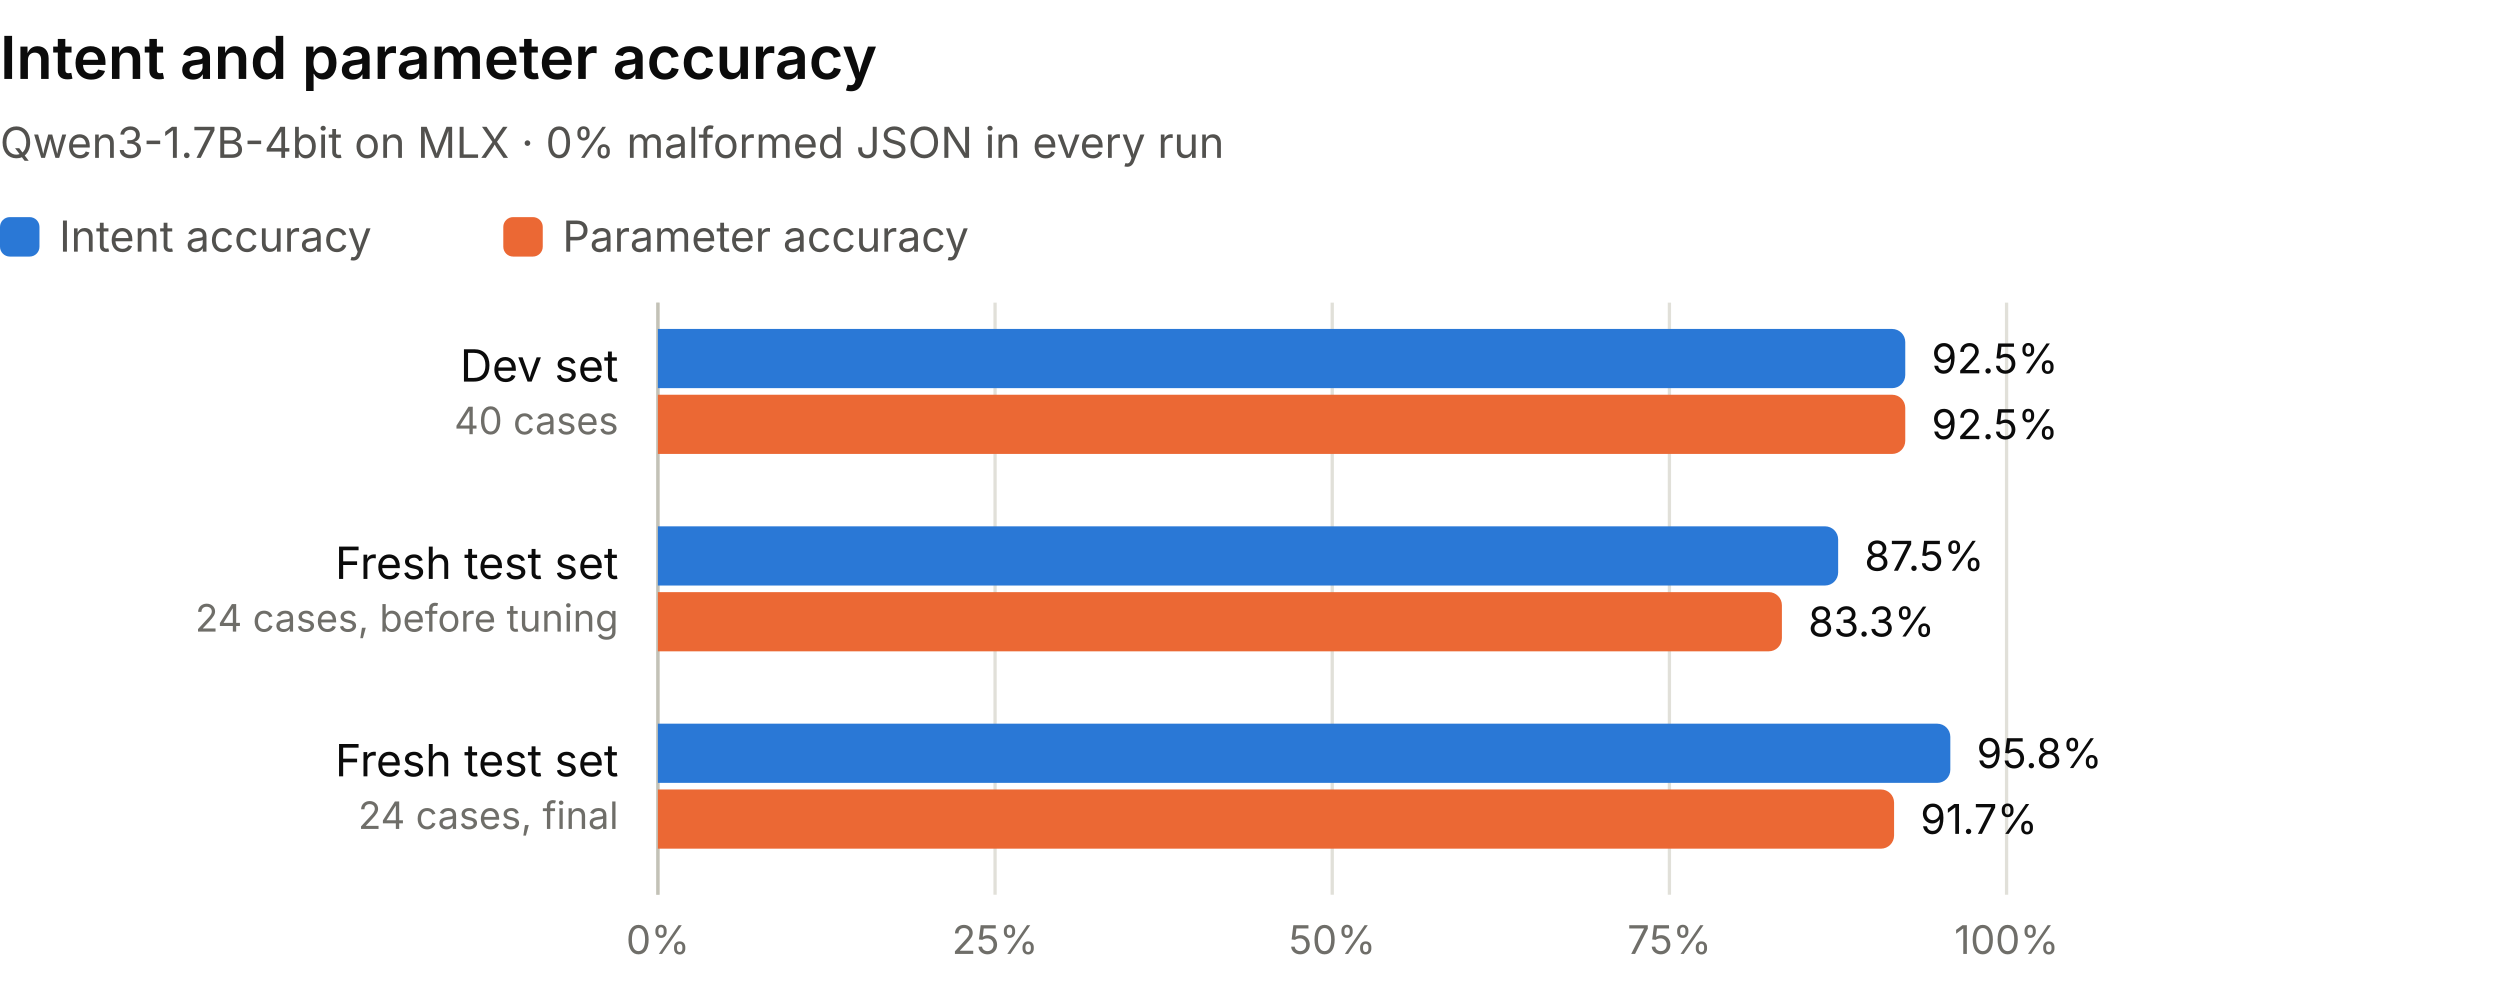
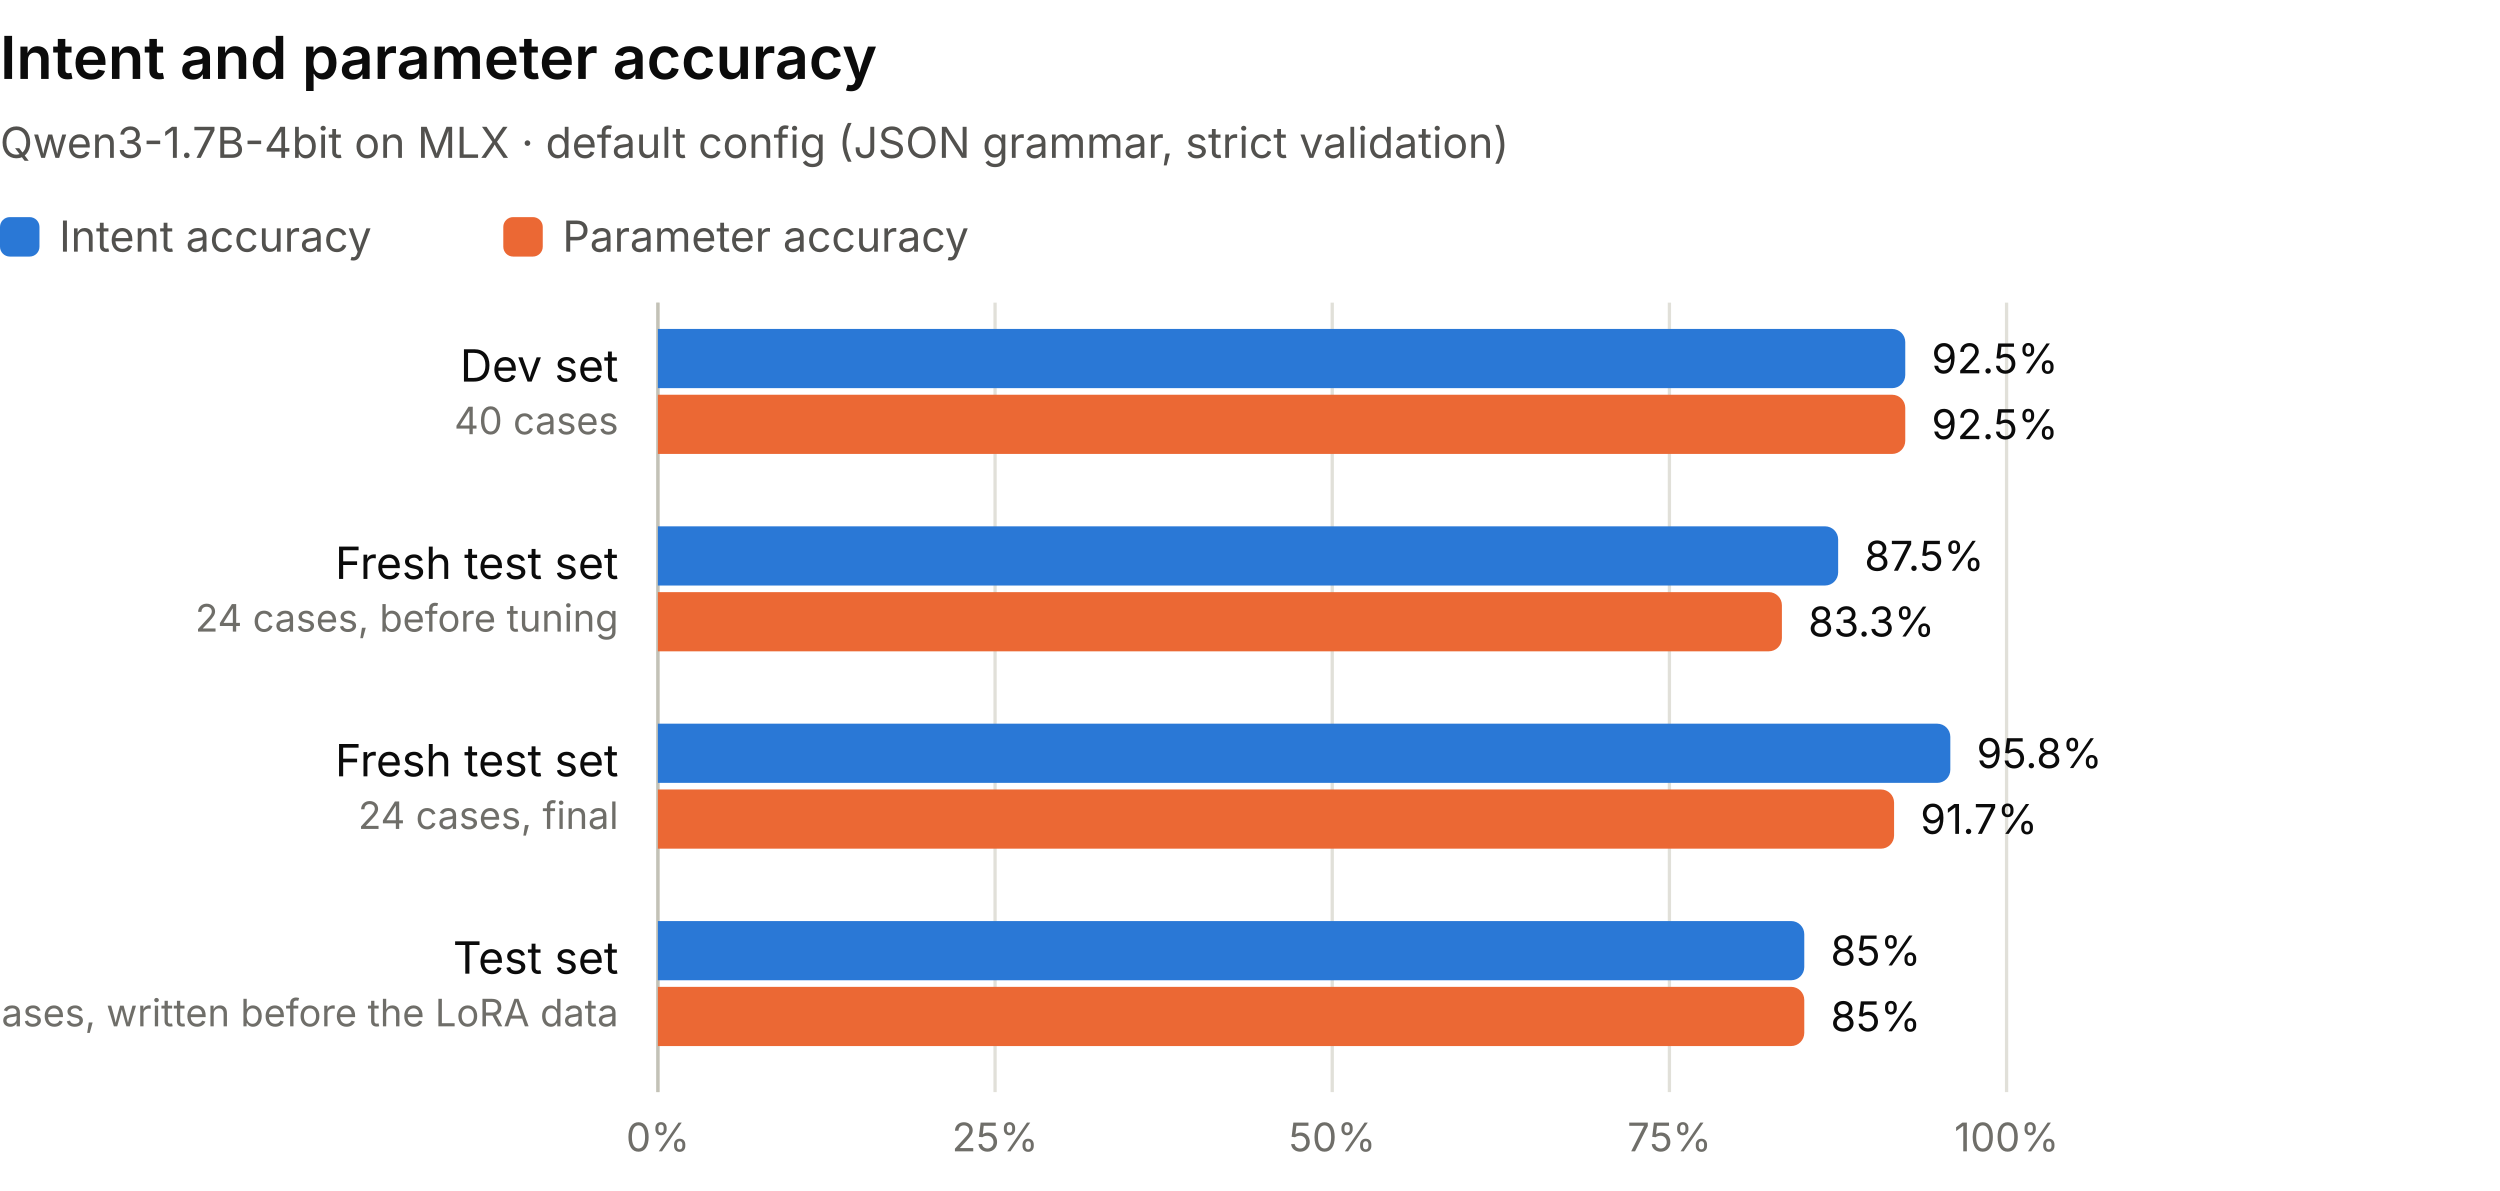
- <svg xmlns="http://www.w3.org/2000/svg" width="760" height="302" viewBox="0 0 760 302" role="img" font-family="-apple-system, BlinkMacSystemFont, 'Segoe UI', Inter, Helvetica, Arial, sans-serif">
+ <svg xmlns="http://www.w3.org/2000/svg" width="760" height="362" viewBox="0 0 760 362" role="img" font-family="-apple-system, BlinkMacSystemFont, 'Segoe UI', Inter, Helvetica, Arial, sans-serif">
  <text x="0" y="24" font-size="18" font-weight="600" fill="#0b0b0b">Intent and parameter accuracy</text>
-   <text x="0" y="48" font-size="13" fill="#52514e">Qwen3-1.7B-4bit on MLX · 0% malformed JSON in every run</text>
+   <text x="0" y="48" font-size="13" fill="#52514e">Qwen3-1.7B-4bit on MLX · default config (JSON grammar, strict validation)</text>
  <rect x="0" y="66" width="12" height="12" rx="3" fill="#2a78d6" />
  <text x="18" y="76.5" font-size="13" fill="#52514e">Intent accuracy</text>
  <rect x="153" y="66" width="12" height="12" rx="3" fill="#eb6834" />
  <text x="171" y="76.5" font-size="13" fill="#52514e">Parameter accuracy</text>
-   <line x1="200.0" y1="92" x2="200.0" y2="272" stroke="#e1e0d9" stroke-width="1" />
-   <text x="200.0" y="290" font-size="12" fill="#6f6e69" text-anchor="middle" style="font-variant-numeric: tabular-nums">0%</text>
-   <line x1="302.5" y1="92" x2="302.5" y2="272" stroke="#e1e0d9" stroke-width="1" />
-   <text x="302.5" y="290" font-size="12" fill="#6f6e69" text-anchor="middle" style="font-variant-numeric: tabular-nums">25%</text>
-   <line x1="405.0" y1="92" x2="405.0" y2="272" stroke="#e1e0d9" stroke-width="1" />
-   <text x="405.0" y="290" font-size="12" fill="#6f6e69" text-anchor="middle" style="font-variant-numeric: tabular-nums">50%</text>
-   <line x1="507.5" y1="92" x2="507.5" y2="272" stroke="#e1e0d9" stroke-width="1" />
-   <text x="507.5" y="290" font-size="12" fill="#6f6e69" text-anchor="middle" style="font-variant-numeric: tabular-nums">75%</text>
-   <line x1="610.0" y1="92" x2="610.0" y2="272" stroke="#e1e0d9" stroke-width="1" />
-   <text x="610.0" y="290" font-size="12" fill="#6f6e69" text-anchor="middle" style="font-variant-numeric: tabular-nums">100%</text>
-   <line x1="200" y1="92" x2="200" y2="272" stroke="#c3c2b7" stroke-width="1" />
+   <line x1="200.0" y1="92" x2="200.0" y2="332" stroke="#e1e0d9" stroke-width="1" />
+   <text x="200.0" y="350" font-size="12" fill="#6f6e69" text-anchor="middle" style="font-variant-numeric: tabular-nums">0%</text>
+   <line x1="302.5" y1="92" x2="302.5" y2="332" stroke="#e1e0d9" stroke-width="1" />
+   <text x="302.5" y="350" font-size="12" fill="#6f6e69" text-anchor="middle" style="font-variant-numeric: tabular-nums">25%</text>
+   <line x1="405.0" y1="92" x2="405.0" y2="332" stroke="#e1e0d9" stroke-width="1" />
+   <text x="405.0" y="350" font-size="12" fill="#6f6e69" text-anchor="middle" style="font-variant-numeric: tabular-nums">50%</text>
+   <line x1="507.5" y1="92" x2="507.5" y2="332" stroke="#e1e0d9" stroke-width="1" />
+   <text x="507.5" y="350" font-size="12" fill="#6f6e69" text-anchor="middle" style="font-variant-numeric: tabular-nums">75%</text>
+   <line x1="610.0" y1="92" x2="610.0" y2="332" stroke="#e1e0d9" stroke-width="1" />
+   <text x="610.0" y="350" font-size="12" fill="#6f6e69" text-anchor="middle" style="font-variant-numeric: tabular-nums">100%</text>
+   <line x1="200" y1="92" x2="200" y2="332" stroke="#c3c2b7" stroke-width="1" />
  <text x="188" y="116.0" font-size="13.5" fill="#0b0b0b" text-anchor="end">Dev set</text>
  <text x="188" y="132.0" font-size="11.5" fill="#6f6e69" text-anchor="end">40 cases</text>
  <path d="M200.0,100.0 H575.2 A4,4 0 0 1 579.2,104.0 V114.0 A4,4 0 0 1 575.2,118.0 H200.0 Z" fill="#2a78d6" />
  <text x="587.2" y="113.5" font-size="12.5" fill="#0b0b0b" style="font-variant-numeric: tabular-nums">92.5%</text>
  <path d="M200.0,120.0 H575.2 A4,4 0 0 1 579.2,124.0 V134.0 A4,4 0 0 1 575.2,138.0 H200.0 Z" fill="#eb6834" />
  <text x="587.2" y="133.5" font-size="12.5" fill="#0b0b0b" style="font-variant-numeric: tabular-nums">92.5%</text>
  <text x="188" y="176.0" font-size="13.5" fill="#0b0b0b" text-anchor="end">Fresh test set</text>
  <text x="188" y="192.0" font-size="11.5" fill="#6f6e69" text-anchor="end">24 cases, before tuning</text>
  <path d="M200.0,160.0 H554.8 A4,4 0 0 1 558.8,164.0 V174.0 A4,4 0 0 1 554.8,178.0 H200.0 Z" fill="#2a78d6" />
  <text x="566.8" y="173.5" font-size="12.5" fill="#0b0b0b" style="font-variant-numeric: tabular-nums">87.5%</text>
  <path d="M200.0,180.0 H537.7 A4,4 0 0 1 541.7,184.0 V194.0 A4,4 0 0 1 537.7,198.0 H200.0 Z" fill="#eb6834" />
  <text x="549.7" y="193.5" font-size="12.5" fill="#0b0b0b" style="font-variant-numeric: tabular-nums">83.3%</text>
  <text x="188" y="236.0" font-size="13.5" fill="#0b0b0b" text-anchor="end">Fresh test set</text>
  <text x="188" y="252.0" font-size="11.5" fill="#6f6e69" text-anchor="end">24 cases, final</text>
  <path d="M200.0,220.0 H588.9 A4,4 0 0 1 592.9,224.0 V234.0 A4,4 0 0 1 588.9,238.0 H200.0 Z" fill="#2a78d6" />
  <text x="600.9" y="233.5" font-size="12.5" fill="#0b0b0b" style="font-variant-numeric: tabular-nums">95.8%</text>
  <path d="M200.0,240.0 H571.8 A4,4 0 0 1 575.8,244.0 V254.0 A4,4 0 0 1 571.8,258.0 H200.0 Z" fill="#eb6834" />
  <text x="583.8" y="253.5" font-size="12.5" fill="#0b0b0b" style="font-variant-numeric: tabular-nums">91.7%</text>
+   <text x="188" y="296.0" font-size="13.5" fill="#0b0b0b" text-anchor="end">Test set</text>
+   <text x="188" y="312.0" font-size="11.5" fill="#6f6e69" text-anchor="end">60 cases, written before the LoRA data</text>
+   <path d="M200.0,280.0 H544.5 A4,4 0 0 1 548.5,284.0 V294.0 A4,4 0 0 1 544.5,298.0 H200.0 Z" fill="#2a78d6" />
+   <text x="556.5" y="293.5" font-size="12.5" fill="#0b0b0b" style="font-variant-numeric: tabular-nums">85%</text>
+   <path d="M200.0,300.0 H544.5 A4,4 0 0 1 548.5,304.0 V314.0 A4,4 0 0 1 544.5,318.0 H200.0 Z" fill="#eb6834" />
+   <text x="556.5" y="313.5" font-size="12.5" fill="#0b0b0b" style="font-variant-numeric: tabular-nums">85%</text>
</svg>
